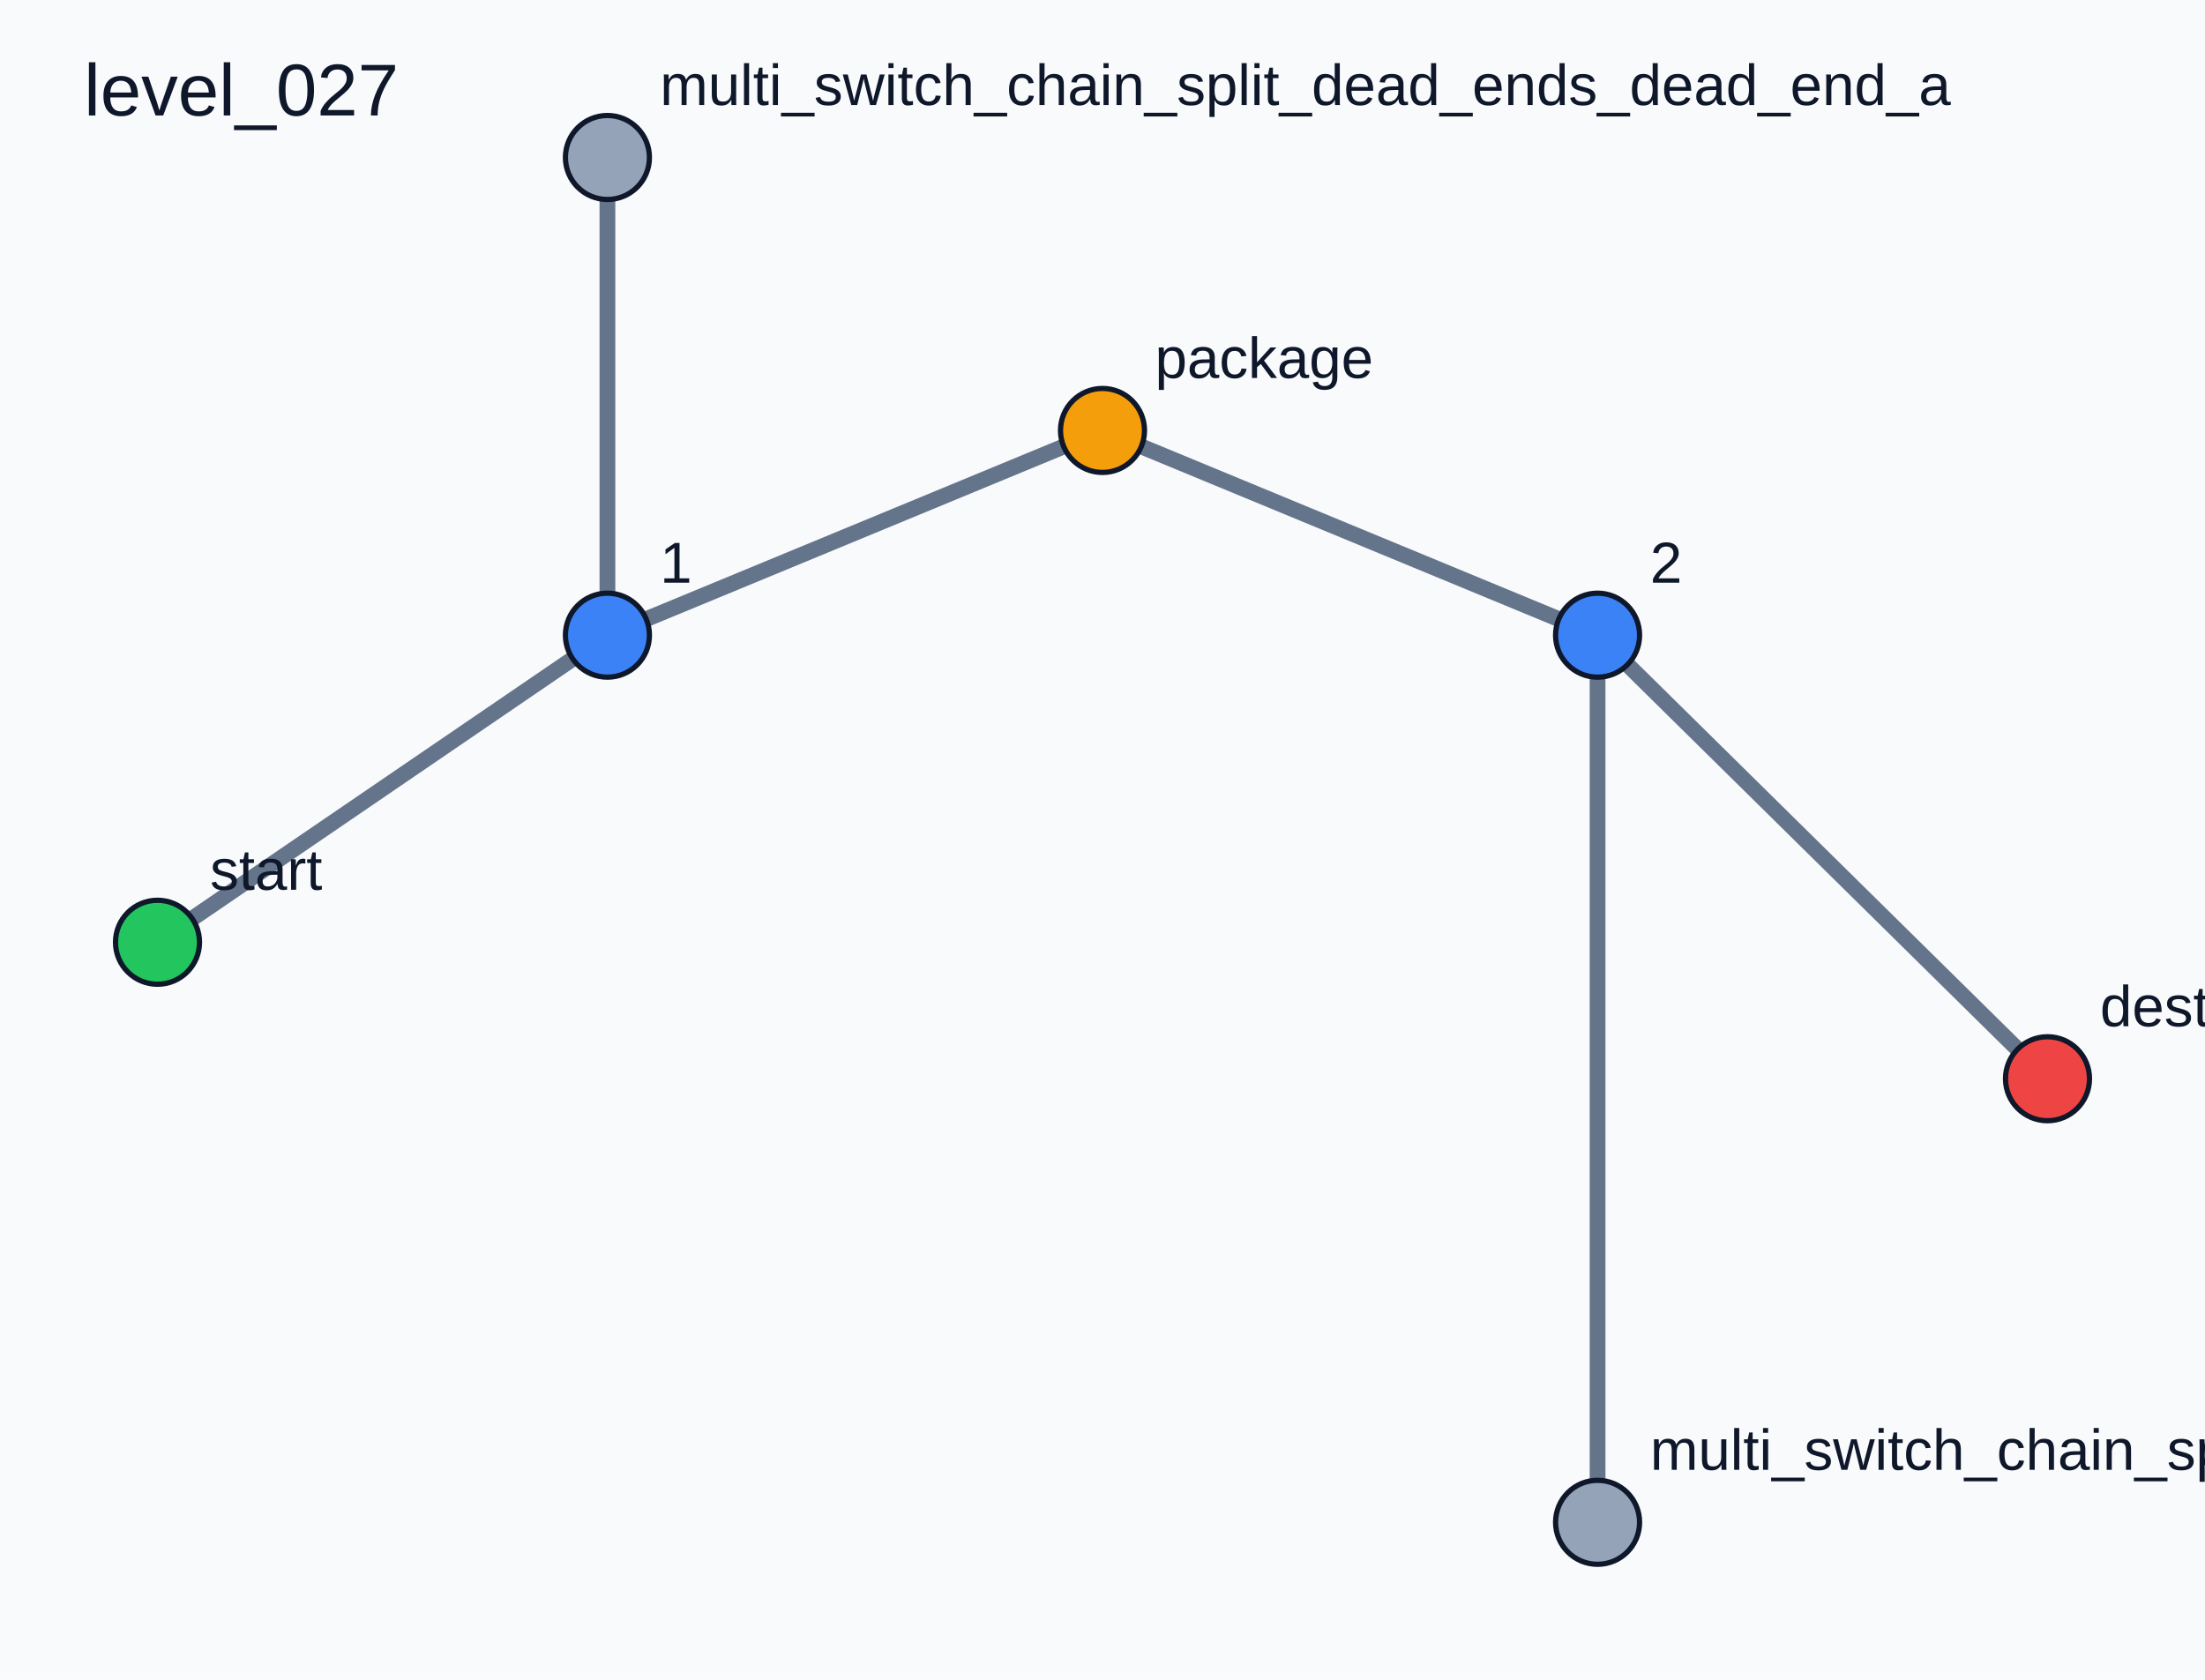
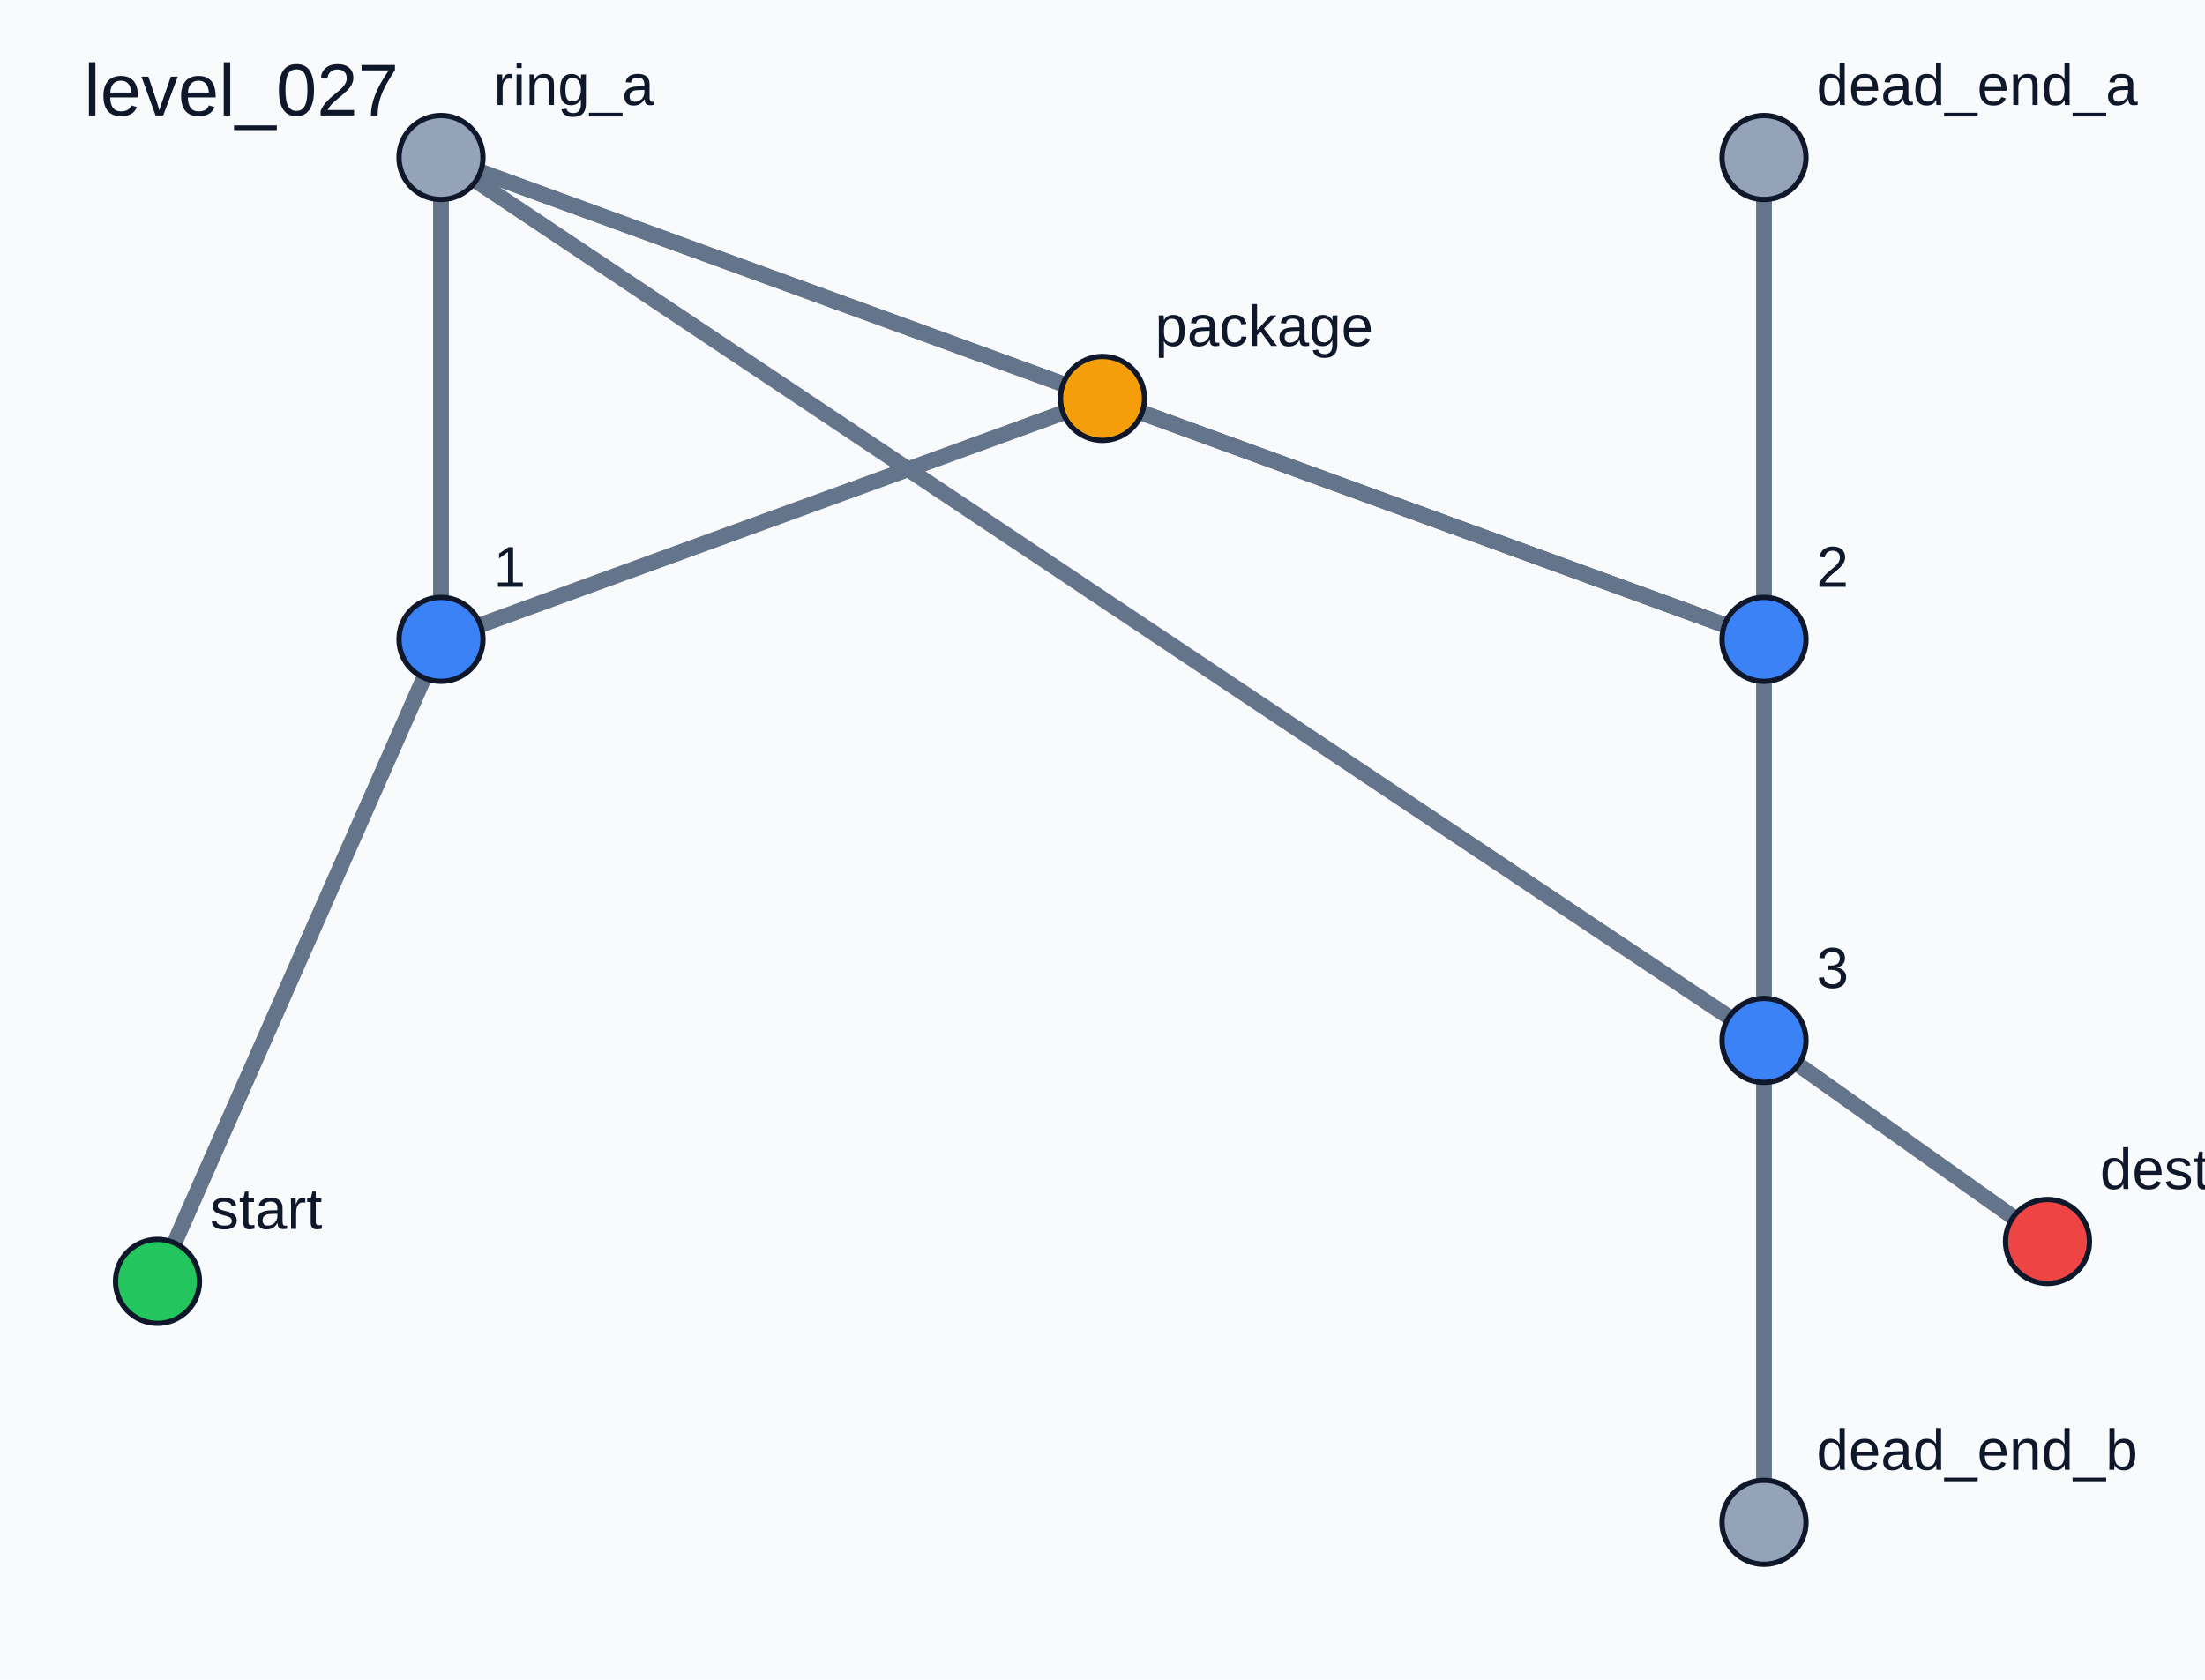
<svg xmlns="http://www.w3.org/2000/svg" width="420" height="320" viewBox="0 0 420 320">
  <rect width="100%" height="100%" fill="#f8fafc" />
  <text x="16" y="22" font-family="Arial" font-size="14" fill="#0f172a">level_027</text>
-   <line x1="30.0" y1="179.5" x2="115.7" y2="121.0" stroke="#64748b" stroke-width="3" />
-   <line x1="115.7" y1="121.0" x2="115.7" y2="30.0" stroke="#64748b" stroke-width="3" />
-   <line x1="115.7" y1="121.0" x2="210.0" y2="82.0" stroke="#64748b" stroke-width="3" />
-   <line x1="210.0" y1="82.0" x2="304.3" y2="121.0" stroke="#64748b" stroke-width="3" />
-   <line x1="304.3" y1="121.0" x2="304.3" y2="290.0" stroke="#64748b" stroke-width="3" />
-   <line x1="304.3" y1="121.0" x2="390.0" y2="205.5" stroke="#64748b" stroke-width="3" />
-   <circle cx="30.0" cy="179.5" r="8" fill="#22c55e" stroke="#0f172a" stroke-width="1" />
-   <text x="40.0" y="169.5" font-family="Arial" font-size="11" fill="#0f172a">start</text>
-   <circle cx="115.7" cy="121.0" r="8" fill="#3b82f6" stroke="#0f172a" stroke-width="1" />
-   <text x="125.7" y="111.0" font-family="Arial" font-size="11" fill="#0f172a">1</text>
-   <circle cx="210.0" cy="82.0" r="8" fill="#f59e0b" stroke="#0f172a" stroke-width="1" />
-   <text x="220.0" y="72.0" font-family="Arial" font-size="11" fill="#0f172a">package</text>
-   <circle cx="304.3" cy="121.0" r="8" fill="#3b82f6" stroke="#0f172a" stroke-width="1" />
-   <text x="314.3" y="111.0" font-family="Arial" font-size="11" fill="#0f172a">2</text>
-   <circle cx="390.0" cy="205.5" r="8" fill="#ef4444" stroke="#0f172a" stroke-width="1" />
-   <text x="400.0" y="195.5" font-family="Arial" font-size="11" fill="#0f172a">destination</text>
-   <circle cx="115.7" cy="30.0" r="8" fill="#94a3b8" stroke="#0f172a" stroke-width="1" />
-   <text x="125.7" y="20.0" font-family="Arial" font-size="11" fill="#0f172a">multi_switch_chain_split_dead_ends_dead_end_a</text>
-   <circle cx="304.3" cy="290.0" r="8" fill="#94a3b8" stroke="#0f172a" stroke-width="1" />
-   <text x="314.3" y="280.0" font-family="Arial" font-size="11" fill="#0f172a">multi_switch_chain_split_dead_ends_dead_end_b</text>
+   <line x1="30.0" y1="244.1" x2="84.0" y2="121.8" stroke="#64748b" stroke-width="3" />
+   <line x1="84.0" y1="121.8" x2="84.0" y2="30.0" stroke="#64748b" stroke-width="3" />
+   <line x1="84.0" y1="121.8" x2="210.0" y2="75.9" stroke="#64748b" stroke-width="3" />
+   <line x1="84.0" y1="30.0" x2="336.0" y2="121.8" stroke="#64748b" stroke-width="3" />
+   <line x1="336.0" y1="121.8" x2="84.0" y2="30.0" stroke="#64748b" stroke-width="3" />
+   <line x1="336.0" y1="121.8" x2="336.0" y2="198.2" stroke="#64748b" stroke-width="3" />
+   <line x1="336.0" y1="121.8" x2="336.0" y2="30.0" stroke="#64748b" stroke-width="3" />
+   <line x1="210.0" y1="75.9" x2="336.0" y2="121.8" stroke="#64748b" stroke-width="3" />
+   <line x1="336.0" y1="198.2" x2="336.0" y2="290.0" stroke="#64748b" stroke-width="3" />
+   <line x1="336.0" y1="198.2" x2="390.0" y2="236.5" stroke="#64748b" stroke-width="3" />
+   <line x1="336.0" y1="198.2" x2="84.0" y2="30.0" stroke="#64748b" stroke-width="3" />
+   <circle cx="30.0" cy="244.1" r="8" fill="#22c55e" stroke="#0f172a" stroke-width="1" />
+   <text x="40.0" y="234.1" font-family="Arial" font-size="11" fill="#0f172a">start</text>
+   <circle cx="84.0" cy="121.8" r="8" fill="#3b82f6" stroke="#0f172a" stroke-width="1" />
+   <text x="94.0" y="111.8" font-family="Arial" font-size="11" fill="#0f172a">1</text>
+   <circle cx="84.0" cy="30.0" r="8" fill="#94a3b8" stroke="#0f172a" stroke-width="1" />
+   <text x="94.0" y="20.0" font-family="Arial" font-size="11" fill="#0f172a">ring_a</text>
+   <circle cx="336.0" cy="121.8" r="8" fill="#3b82f6" stroke="#0f172a" stroke-width="1" />
+   <text x="346.0" y="111.8" font-family="Arial" font-size="11" fill="#0f172a">2</text>
+   <circle cx="210.0" cy="75.9" r="8" fill="#f59e0b" stroke="#0f172a" stroke-width="1" />
+   <text x="220.0" y="65.9" font-family="Arial" font-size="11" fill="#0f172a">package</text>
+   <circle cx="336.0" cy="198.2" r="8" fill="#3b82f6" stroke="#0f172a" stroke-width="1" />
+   <text x="346.0" y="188.2" font-family="Arial" font-size="11" fill="#0f172a">3</text>
+   <circle cx="390.0" cy="236.5" r="8" fill="#ef4444" stroke="#0f172a" stroke-width="1" />
+   <text x="400.0" y="226.5" font-family="Arial" font-size="11" fill="#0f172a">destination</text>
+   <circle cx="336.0" cy="30.0" r="8" fill="#94a3b8" stroke="#0f172a" stroke-width="1" />
+   <text x="346.0" y="20.0" font-family="Arial" font-size="11" fill="#0f172a">dead_end_a</text>
+   <circle cx="336.0" cy="290.0" r="8" fill="#94a3b8" stroke="#0f172a" stroke-width="1" />
+   <text x="346.0" y="280.0" font-family="Arial" font-size="11" fill="#0f172a">dead_end_b</text>
</svg>
